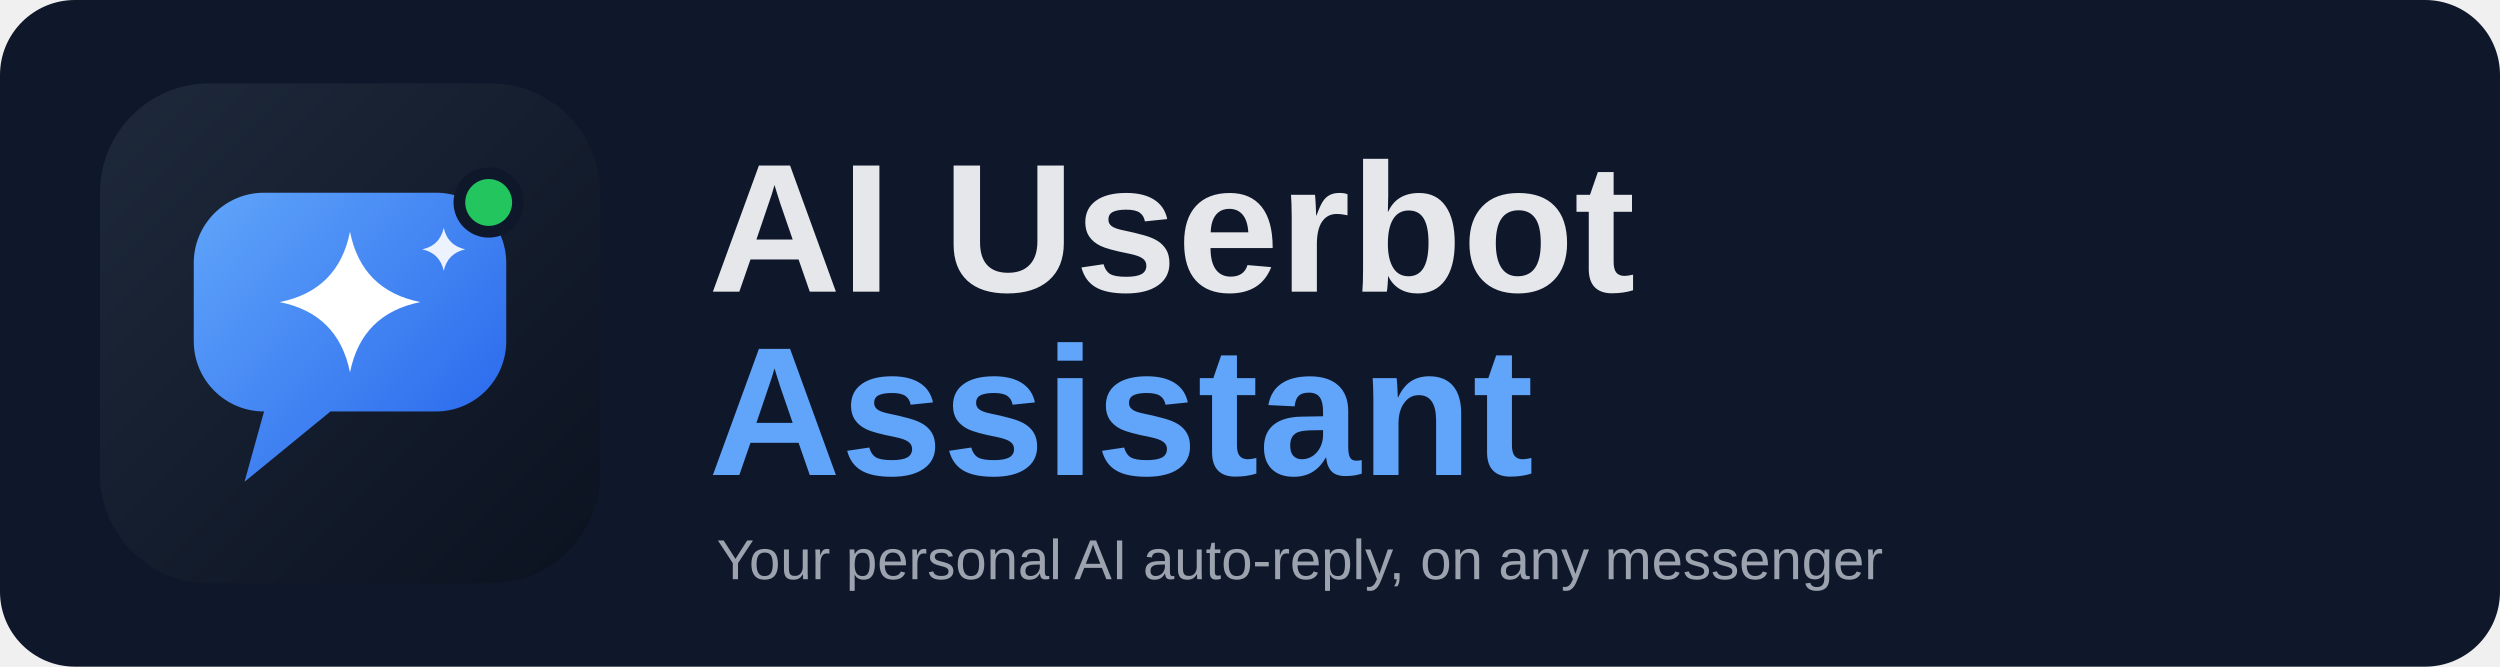
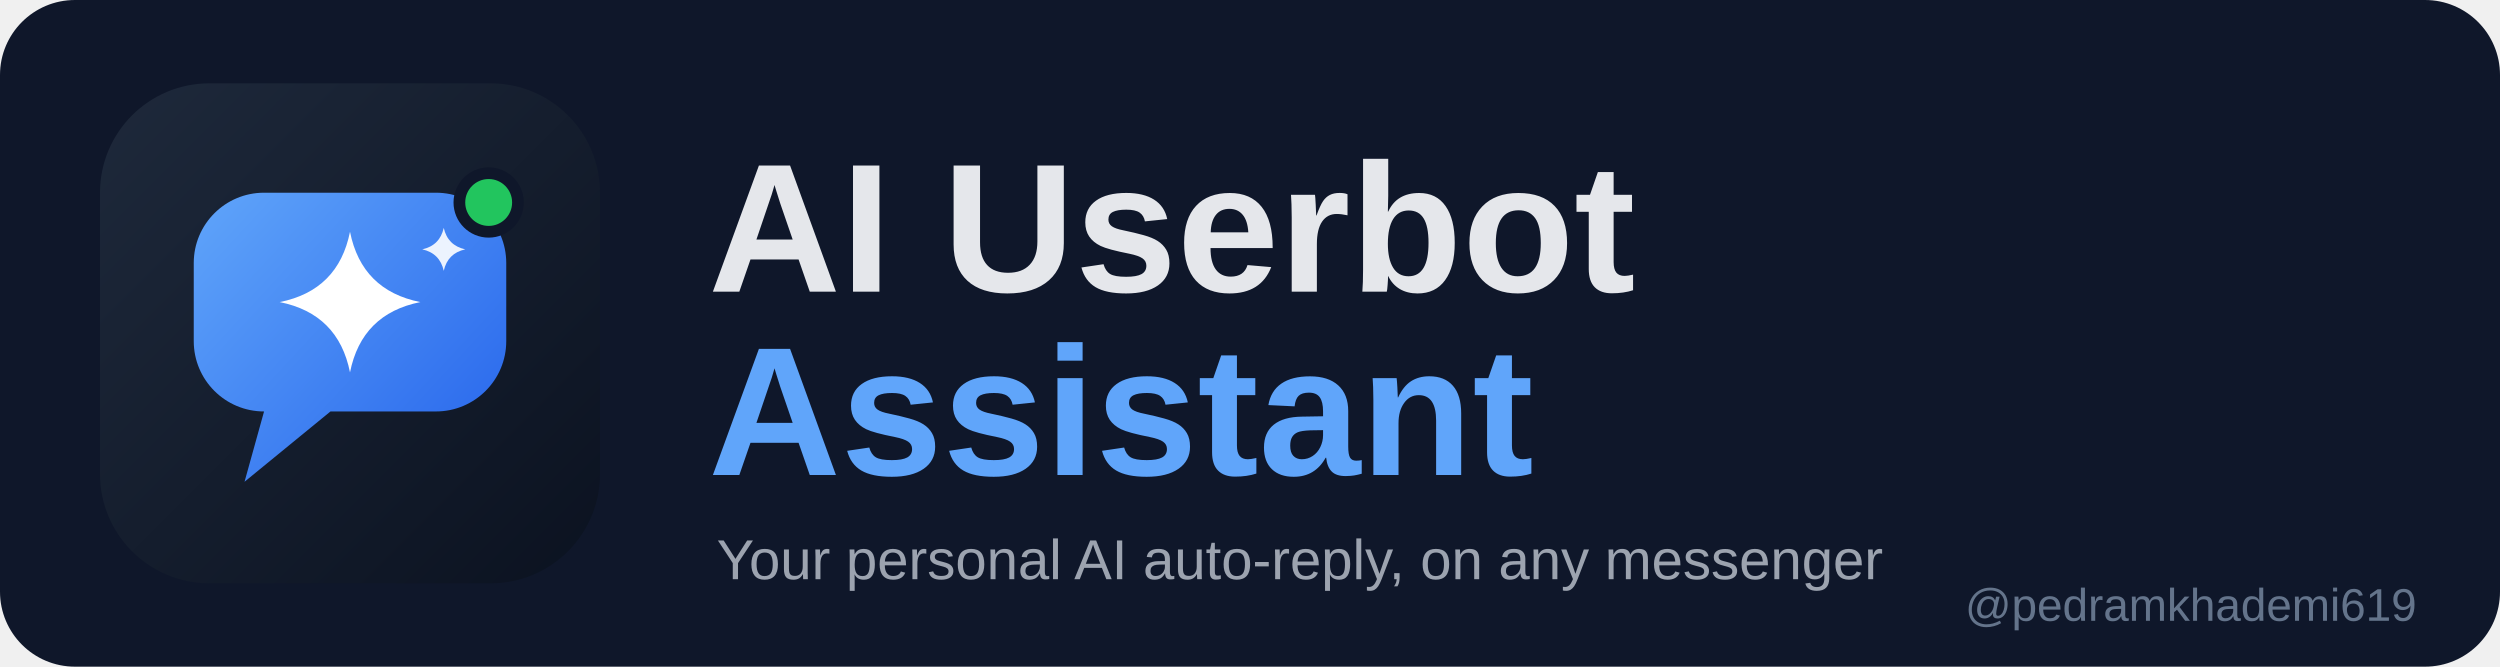
<svg xmlns="http://www.w3.org/2000/svg" viewBox="0 0 1200 320" width="1200" height="320" role="img" aria-label="AI Userbot Assistant">
  <defs>
    <linearGradient id="tile" x1="0" y1="0" x2="512" y2="512" gradientUnits="userSpaceOnUse">
      <stop offset="0" stop-color="#1e293b" />
      <stop offset="1" stop-color="#0b1220" />
    </linearGradient>
    <linearGradient id="bubble" x1="96" y1="112" x2="416" y2="408" gradientUnits="userSpaceOnUse">
      <stop offset="0" stop-color="#60a5fa" />
      <stop offset="1" stop-color="#2563eb" />
    </linearGradient>
  </defs>
  <rect width="1200" height="320" rx="36" fill="#0f172a" />
  <g transform="translate(48 40) scale(0.46875)">
    <rect width="512" height="512" rx="112" fill="url(#tile)" />
    <path d="M168 112H344A72 72 0 0 1 416 184V264A72 72 0 0 1 344 336H236L148 408L168 336A72 72 0 0 1 96 264V184A72 72 0 0 1 168 112Z" fill="url(#bubble)" />
    <path d="M256 152Q268 212 328 224Q268 236 256 296Q244 236 184 224Q244 212 256 152Z" fill="#ffffff" />
    <path d="M352 148Q356 166 374 170Q356 174 352 192Q348 174 330 170Q348 166 352 148Z" fill="#ffffff" fill-opacity="0.9" />
    <circle cx="398" cy="122" r="30" fill="#22c55e" stroke="#0f172a" stroke-width="12" />
  </g>
  <text x="340" y="140" font-family="'Segoe UI', 'Helvetica Neue', Arial, sans-serif" font-size="88" font-weight="700" fill="#e5e7eb">AI Userbot</text>
  <text x="340" y="228" font-family="'Segoe UI', 'Helvetica Neue', Arial, sans-serif" font-size="88" font-weight="700" fill="#60a5fa">Assistant</text>
  <text x="344" y="278" font-family="'Segoe UI', 'Helvetica Neue', Arial, sans-serif" font-size="27" fill="#9ca3af">Your personal AI auto-reply, on any messenger</text>
+   <text x="1160" y="298" text-anchor="end" font-family="'Segoe UI', 'Helvetica Neue', Arial, sans-serif" font-size="22" fill="#64748b">@pedramkhademi619</text>
</svg>
